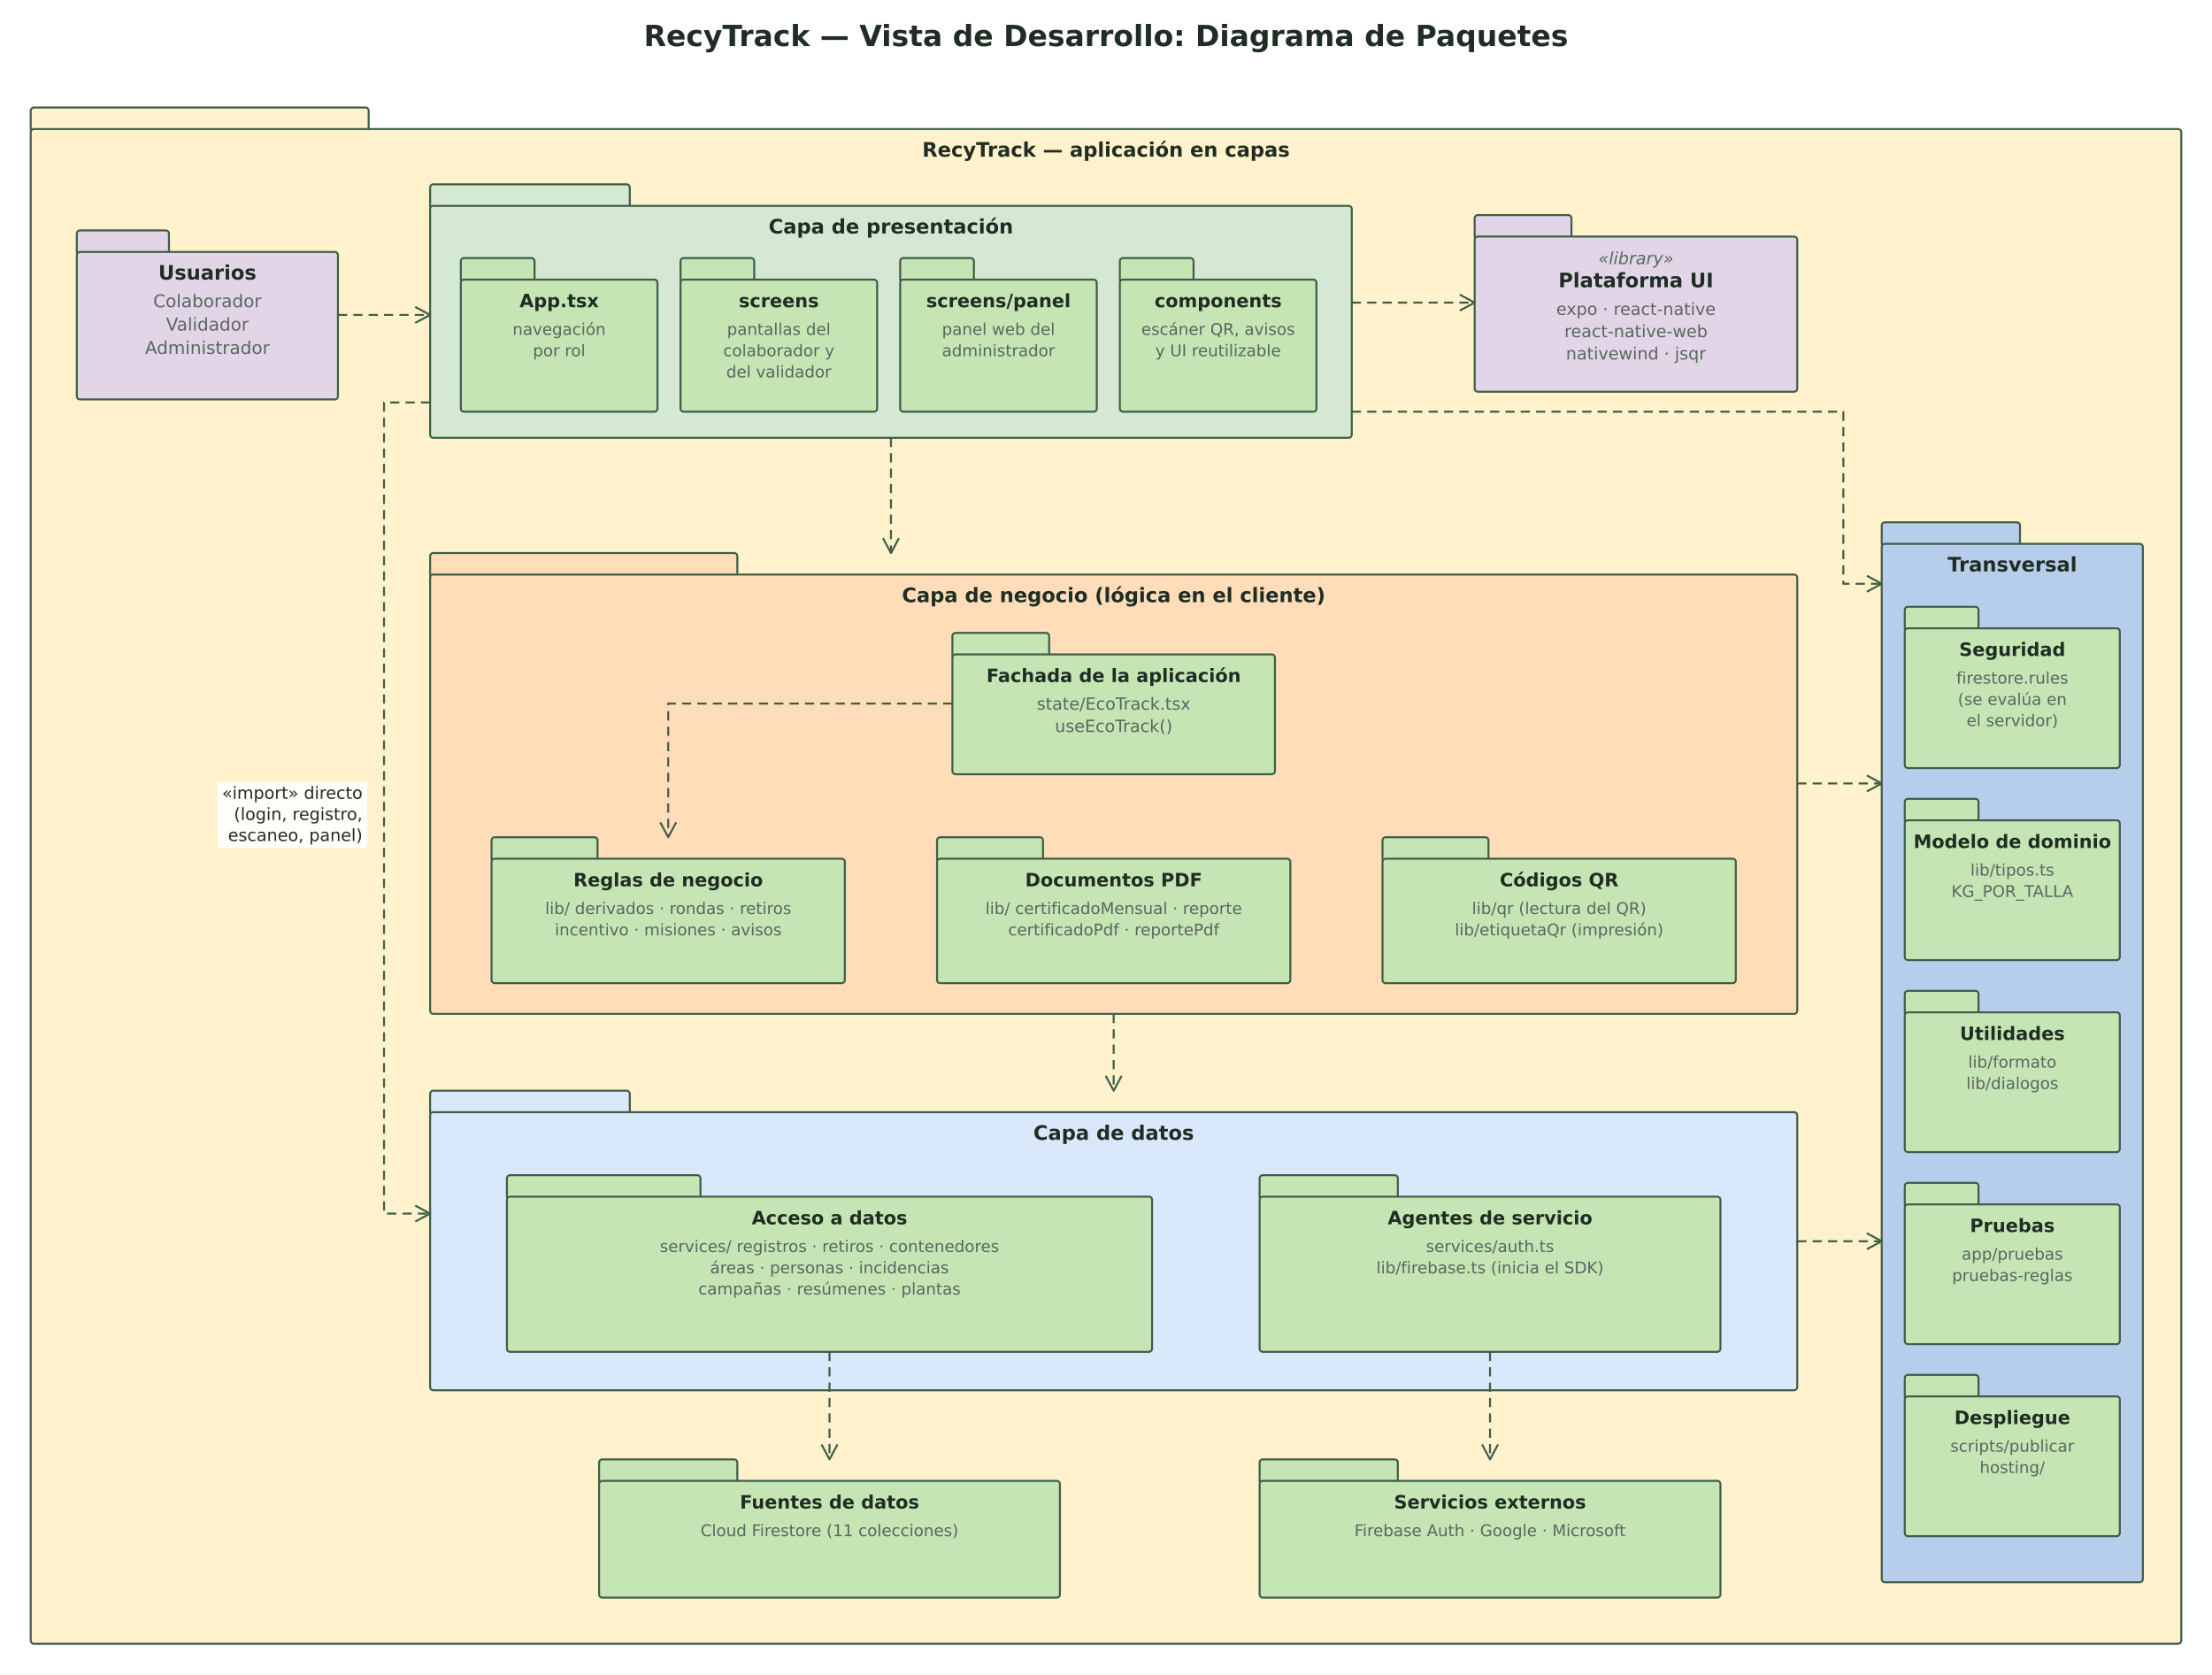
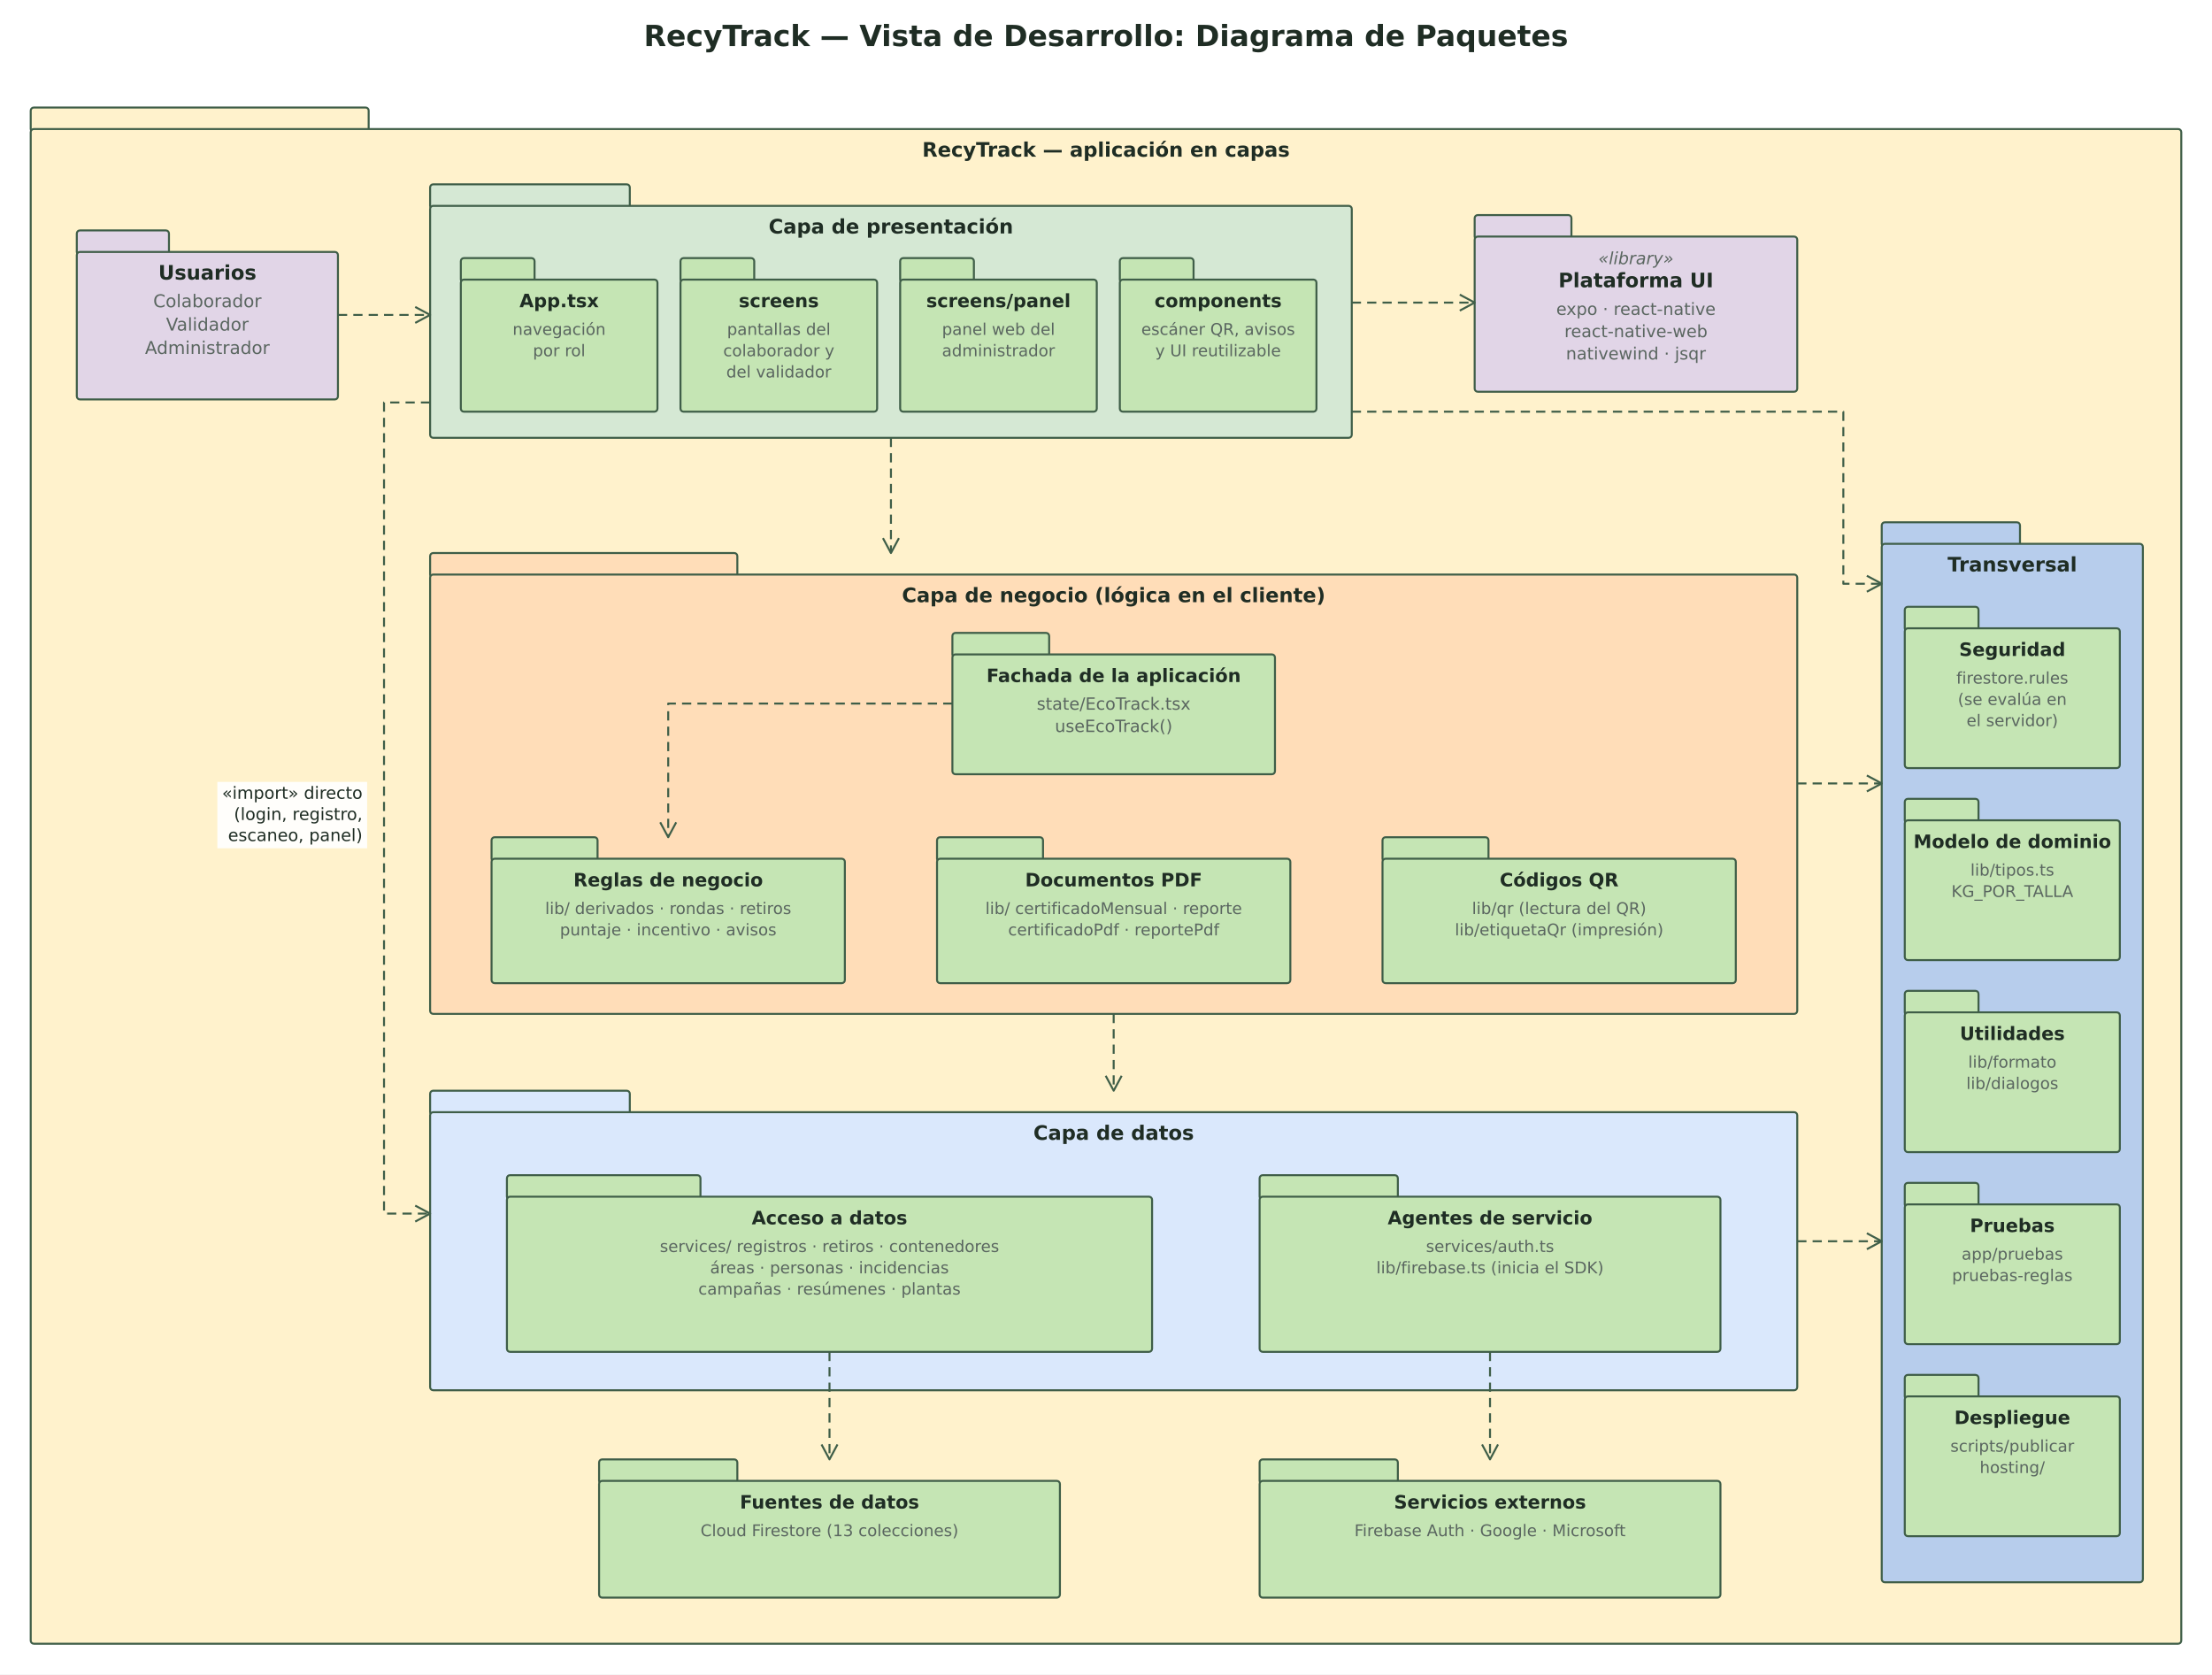
<svg xmlns="http://www.w3.org/2000/svg" width="1440" height="1090" viewBox="0 0 1440 1090">
  <rect width="100%" height="100%" fill="#FFFFFF" />
  <rect x="20.0" y="70.0" width="220.0" height="16.0" rx="2" fill="#FFF2CC" stroke="#3F5E48" stroke-width="1.3" />
  <rect x="20.0" y="84.0" width="1400.0" height="986.0" rx="2" fill="#FFF2CC" stroke="#3F5E48" stroke-width="1.3" />
  <rect x="50.0" y="150.0" width="60.0" height="16.0" rx="2" fill="#E1D5E7" stroke="#3F5E48" stroke-width="1.3" />
  <rect x="50.0" y="164.0" width="170.0" height="96.0" rx="2" fill="#E1D5E7" stroke="#3F5E48" stroke-width="1.3" />
  <rect x="280.0" y="120.0" width="130.0" height="16.0" rx="2" fill="#D5E8D4" stroke="#3F5E48" stroke-width="1.3" />
  <rect x="280.0" y="134.0" width="600.0" height="151.0" rx="2" fill="#D5E8D4" stroke="#3F5E48" stroke-width="1.3" />
  <rect x="960.0" y="140.0" width="63.0" height="16.0" rx="2" fill="#E1D5E7" stroke="#3F5E48" stroke-width="1.3" />
  <rect x="960.0" y="154.0" width="210.0" height="101.0" rx="2" fill="#E1D5E7" stroke="#3F5E48" stroke-width="1.3" />
  <rect x="280.0" y="360.0" width="200.0" height="16.0" rx="2" fill="#FFDDB8" stroke="#3F5E48" stroke-width="1.3" />
  <rect x="280.0" y="374.0" width="890.0" height="286.0" rx="2" fill="#FFDDB8" stroke="#3F5E48" stroke-width="1.3" />
  <rect x="280.0" y="710.0" width="130.0" height="16.0" rx="2" fill="#DAE8FC" stroke="#3F5E48" stroke-width="1.3" />
  <rect x="280.0" y="724.0" width="890.0" height="181.0" rx="2" fill="#DAE8FC" stroke="#3F5E48" stroke-width="1.3" />
  <rect x="390.0" y="950.0" width="90.0" height="16.0" rx="2" fill="#C5E5B4" stroke="#3F5E48" stroke-width="1.3" />
  <rect x="390.0" y="964.0" width="300.0" height="76.0" rx="2" fill="#C5E5B4" stroke="#3F5E48" stroke-width="1.3" />
  <rect x="820.0" y="950.0" width="90.0" height="16.0" rx="2" fill="#C5E5B4" stroke="#3F5E48" stroke-width="1.3" />
  <rect x="820.0" y="964.0" width="300.0" height="76.0" rx="2" fill="#C5E5B4" stroke="#3F5E48" stroke-width="1.3" />
  <rect x="1225.0" y="340.0" width="90.0" height="16.0" rx="2" fill="#B7CDEC" stroke="#3F5E48" stroke-width="1.3" />
  <rect x="1225.0" y="354.0" width="170.0" height="676.0" rx="2" fill="#B7CDEC" stroke="#3F5E48" stroke-width="1.3" />
  <text x="720.0" y="102.0" font-family="DejaVu Sans" font-size="13" font-weight="bold" font-style="normal" text-anchor="middle" fill="#1F2D24">RecyTrack — aplicación en capas</text>
  <rect x="300.0" y="168.0" width="48.0" height="16.0" rx="2" fill="#C5E5B4" stroke="#3F5E48" stroke-width="1.3" />
  <rect x="300.0" y="182.0" width="128.0" height="86.0" rx="2" fill="#C5E5B4" stroke="#3F5E48" stroke-width="1.3" />
  <rect x="443.0" y="168.0" width="48.0" height="16.0" rx="2" fill="#C5E5B4" stroke="#3F5E48" stroke-width="1.3" />
  <rect x="443.0" y="182.0" width="128.0" height="86.0" rx="2" fill="#C5E5B4" stroke="#3F5E48" stroke-width="1.3" />
  <rect x="586.0" y="168.0" width="48.0" height="16.0" rx="2" fill="#C5E5B4" stroke="#3F5E48" stroke-width="1.3" />
  <rect x="586.0" y="182.0" width="128.0" height="86.0" rx="2" fill="#C5E5B4" stroke="#3F5E48" stroke-width="1.3" />
  <rect x="729.0" y="168.0" width="48.0" height="16.0" rx="2" fill="#C5E5B4" stroke="#3F5E48" stroke-width="1.3" />
  <rect x="729.0" y="182.0" width="128.0" height="86.0" rx="2" fill="#C5E5B4" stroke="#3F5E48" stroke-width="1.3" />
  <rect x="620.0" y="412.0" width="63.0" height="16.0" rx="2" fill="#C5E5B4" stroke="#3F5E48" stroke-width="1.3" />
  <rect x="620.0" y="426.0" width="210.0" height="78.0" rx="2" fill="#C5E5B4" stroke="#3F5E48" stroke-width="1.3" />
  <rect x="320.0" y="545.0" width="69.0" height="16.0" rx="2" fill="#C5E5B4" stroke="#3F5E48" stroke-width="1.3" />
  <rect x="320.0" y="559.0" width="230.0" height="81.0" rx="2" fill="#C5E5B4" stroke="#3F5E48" stroke-width="1.3" />
  <rect x="610.0" y="545.0" width="69.0" height="16.0" rx="2" fill="#C5E5B4" stroke="#3F5E48" stroke-width="1.3" />
  <rect x="610.0" y="559.0" width="230.0" height="81.0" rx="2" fill="#C5E5B4" stroke="#3F5E48" stroke-width="1.3" />
  <rect x="900.0" y="545.0" width="69.0" height="16.0" rx="2" fill="#C5E5B4" stroke="#3F5E48" stroke-width="1.3" />
  <rect x="900.0" y="559.0" width="230.0" height="81.0" rx="2" fill="#C5E5B4" stroke="#3F5E48" stroke-width="1.3" />
  <rect x="330.0" y="765.0" width="126.0" height="16.0" rx="2" fill="#C5E5B4" stroke="#3F5E48" stroke-width="1.3" />
  <rect x="330.0" y="779.0" width="420.0" height="101.0" rx="2" fill="#C5E5B4" stroke="#3F5E48" stroke-width="1.3" />
  <rect x="820.0" y="765.0" width="90.0" height="16.0" rx="2" fill="#C5E5B4" stroke="#3F5E48" stroke-width="1.3" />
  <rect x="820.0" y="779.0" width="300.0" height="101.0" rx="2" fill="#C5E5B4" stroke="#3F5E48" stroke-width="1.3" />
  <rect x="1240.0" y="395.0" width="48.0" height="16.0" rx="2" fill="#C5E5B4" stroke="#3F5E48" stroke-width="1.3" />
  <rect x="1240.0" y="409.0" width="140.0" height="91.0" rx="2" fill="#C5E5B4" stroke="#3F5E48" stroke-width="1.3" />
  <rect x="1240.0" y="520.0" width="48.0" height="16.0" rx="2" fill="#C5E5B4" stroke="#3F5E48" stroke-width="1.3" />
  <rect x="1240.0" y="534.0" width="140.0" height="91.0" rx="2" fill="#C5E5B4" stroke="#3F5E48" stroke-width="1.3" />
  <rect x="1240.0" y="645.0" width="48.0" height="16.0" rx="2" fill="#C5E5B4" stroke="#3F5E48" stroke-width="1.3" />
  <rect x="1240.0" y="659.0" width="140.0" height="91.0" rx="2" fill="#C5E5B4" stroke="#3F5E48" stroke-width="1.3" />
  <rect x="1240.0" y="770.0" width="48.0" height="16.0" rx="2" fill="#C5E5B4" stroke="#3F5E48" stroke-width="1.3" />
  <rect x="1240.0" y="784.0" width="140.0" height="91.0" rx="2" fill="#C5E5B4" stroke="#3F5E48" stroke-width="1.3" />
  <rect x="1240.0" y="895.0" width="48.0" height="16.0" rx="2" fill="#C5E5B4" stroke="#3F5E48" stroke-width="1.3" />
  <rect x="1240.0" y="909.0" width="140.0" height="91.0" rx="2" fill="#C5E5B4" stroke="#3F5E48" stroke-width="1.3" />
  <text x="135.0" y="182.0" font-family="DejaVu Sans" font-size="13" font-weight="bold" font-style="normal" text-anchor="middle" fill="#1F2D24">Usuarios</text>
  <text x="135.0" y="200.0" font-family="DejaVu Sans" font-size="11.5" font-weight="normal" font-style="normal" text-anchor="middle" fill="#5A6660">Colaborador</text>
  <text x="135.0" y="215.2" font-family="DejaVu Sans" font-size="11.5" font-weight="normal" font-style="normal" text-anchor="middle" fill="#5A6660">Validador</text>
  <text x="135.0" y="230.4" font-family="DejaVu Sans" font-size="11.5" font-weight="normal" font-style="normal" text-anchor="middle" fill="#5A6660">Administrador</text>
  <text x="580.0" y="152.0" font-family="DejaVu Sans" font-size="13" font-weight="bold" font-style="normal" text-anchor="middle" fill="#1F2D24">Capa de presentación</text>
  <text x="1065.0" y="172.0" font-family="DejaVu Sans" font-size="11" font-weight="normal" font-style="italic" text-anchor="middle" fill="#5A6660">«library»</text>
  <text x="1065.0" y="187.0" font-family="DejaVu Sans" font-size="13" font-weight="bold" font-style="normal" text-anchor="middle" fill="#1F2D24">Plataforma UI</text>
  <text x="1065.0" y="205.0" font-family="DejaVu Sans" font-size="11" font-weight="normal" font-style="normal" text-anchor="middle" fill="#5A6660">expo · react-native</text>
  <text x="1065.0" y="219.5" font-family="DejaVu Sans" font-size="11" font-weight="normal" font-style="normal" text-anchor="middle" fill="#5A6660">react-native-web</text>
  <text x="1065.0" y="234.0" font-family="DejaVu Sans" font-size="11" font-weight="normal" font-style="normal" text-anchor="middle" fill="#5A6660">nativewind · jsqr</text>
  <text x="725.0" y="392.0" font-family="DejaVu Sans" font-size="13" font-weight="bold" font-style="normal" text-anchor="middle" fill="#1F2D24">Capa de negocio (lógica en el cliente)</text>
  <text x="725.0" y="742.0" font-family="DejaVu Sans" font-size="13" font-weight="bold" font-style="normal" text-anchor="middle" fill="#1F2D24">Capa de datos</text>
  <text x="540.0" y="982.0" font-family="DejaVu Sans" font-size="12" font-weight="bold" font-style="normal" text-anchor="middle" fill="#1F2D24">Fuentes de datos</text>
-   <text x="540.0" y="1000.0" font-family="DejaVu Sans" font-size="10.5" font-weight="normal" font-style="normal" text-anchor="middle" fill="#5A6660">Cloud Firestore (11 colecciones)</text>
+   <text x="540.0" y="1000.0" font-family="DejaVu Sans" font-size="10.5" font-weight="normal" font-style="normal" text-anchor="middle" fill="#5A6660">Cloud Firestore (13 colecciones)</text>
  <text x="970.0" y="982.0" font-family="DejaVu Sans" font-size="12" font-weight="bold" font-style="normal" text-anchor="middle" fill="#1F2D24">Servicios externos</text>
  <text x="970.0" y="1000.0" font-family="DejaVu Sans" font-size="10.5" font-weight="normal" font-style="normal" text-anchor="middle" fill="#5A6660">Firebase Auth · Google · Microsoft</text>
  <text x="1310.0" y="372.0" font-family="DejaVu Sans" font-size="13" font-weight="bold" font-style="normal" text-anchor="middle" fill="#1F2D24">Transversal</text>
  <text x="364.0" y="200.0" font-family="DejaVu Sans" font-size="12" font-weight="bold" font-style="normal" text-anchor="middle" fill="#1F2D24">App.tsx</text>
  <text x="364.0" y="218.0" font-family="DejaVu Sans" font-size="10.5" font-weight="normal" font-style="normal" text-anchor="middle" fill="#5A6660">navegación</text>
  <text x="364.0" y="231.9" font-family="DejaVu Sans" font-size="10.5" font-weight="normal" font-style="normal" text-anchor="middle" fill="#5A6660">por rol</text>
  <text x="507.0" y="200.0" font-family="DejaVu Sans" font-size="12" font-weight="bold" font-style="normal" text-anchor="middle" fill="#1F2D24">screens</text>
  <text x="507.0" y="218.0" font-family="DejaVu Sans" font-size="10.5" font-weight="normal" font-style="normal" text-anchor="middle" fill="#5A6660">pantallas del</text>
  <text x="507.0" y="231.9" font-family="DejaVu Sans" font-size="10.5" font-weight="normal" font-style="normal" text-anchor="middle" fill="#5A6660">colaborador y</text>
  <text x="507.0" y="245.7" font-family="DejaVu Sans" font-size="10.5" font-weight="normal" font-style="normal" text-anchor="middle" fill="#5A6660">del validador</text>
  <text x="650.0" y="200.0" font-family="DejaVu Sans" font-size="12" font-weight="bold" font-style="normal" text-anchor="middle" fill="#1F2D24">screens/panel</text>
  <text x="650.0" y="218.0" font-family="DejaVu Sans" font-size="10.5" font-weight="normal" font-style="normal" text-anchor="middle" fill="#5A6660">panel web del</text>
  <text x="650.0" y="231.9" font-family="DejaVu Sans" font-size="10.5" font-weight="normal" font-style="normal" text-anchor="middle" fill="#5A6660">administrador</text>
  <text x="793.0" y="200.0" font-family="DejaVu Sans" font-size="12" font-weight="bold" font-style="normal" text-anchor="middle" fill="#1F2D24">components</text>
  <text x="793.0" y="218.0" font-family="DejaVu Sans" font-size="10.5" font-weight="normal" font-style="normal" text-anchor="middle" fill="#5A6660">escáner QR, avisos</text>
  <text x="793.0" y="231.9" font-family="DejaVu Sans" font-size="10.5" font-weight="normal" font-style="normal" text-anchor="middle" fill="#5A6660">y UI reutilizable</text>
  <text x="725.0" y="444.0" font-family="DejaVu Sans" font-size="12" font-weight="bold" font-style="normal" text-anchor="middle" fill="#1F2D24">Fachada de la aplicación</text>
  <text x="725.0" y="462.0" font-family="DejaVu Sans" font-size="11" font-weight="normal" font-style="normal" text-anchor="middle" fill="#5A6660">state/EcoTrack.tsx</text>
  <text x="725.0" y="476.5" font-family="DejaVu Sans" font-size="11" font-weight="normal" font-style="normal" text-anchor="middle" fill="#5A6660">useEcoTrack()</text>
  <text x="435.0" y="577.0" font-family="DejaVu Sans" font-size="12" font-weight="bold" font-style="normal" text-anchor="middle" fill="#1F2D24">Reglas de negocio</text>
  <text x="435.0" y="595.0" font-family="DejaVu Sans" font-size="10.5" font-weight="normal" font-style="normal" text-anchor="middle" fill="#5A6660">lib/ derivados · rondas · retiros</text>
-   <text x="435.0" y="608.9" font-family="DejaVu Sans" font-size="10.5" font-weight="normal" font-style="normal" text-anchor="middle" fill="#5A6660">incentivo · misiones · avisos</text>
+   <text x="435.0" y="608.9" font-family="DejaVu Sans" font-size="10.5" font-weight="normal" font-style="normal" text-anchor="middle" fill="#5A6660">puntaje · incentivo · avisos</text>
  <text x="725.0" y="577.0" font-family="DejaVu Sans" font-size="12" font-weight="bold" font-style="normal" text-anchor="middle" fill="#1F2D24">Documentos PDF</text>
  <text x="725.0" y="595.0" font-family="DejaVu Sans" font-size="10.5" font-weight="normal" font-style="normal" text-anchor="middle" fill="#5A6660">lib/ certificadoMensual · reporte</text>
  <text x="725.0" y="608.9" font-family="DejaVu Sans" font-size="10.5" font-weight="normal" font-style="normal" text-anchor="middle" fill="#5A6660">certificadoPdf · reportePdf</text>
  <text x="1015.0" y="577.0" font-family="DejaVu Sans" font-size="12" font-weight="bold" font-style="normal" text-anchor="middle" fill="#1F2D24">Códigos QR</text>
  <text x="1015.0" y="595.0" font-family="DejaVu Sans" font-size="10.5" font-weight="normal" font-style="normal" text-anchor="middle" fill="#5A6660">lib/qr (lectura del QR)</text>
  <text x="1015.0" y="608.9" font-family="DejaVu Sans" font-size="10.5" font-weight="normal" font-style="normal" text-anchor="middle" fill="#5A6660">lib/etiquetaQr (impresión)</text>
  <text x="540.0" y="797.0" font-family="DejaVu Sans" font-size="12" font-weight="bold" font-style="normal" text-anchor="middle" fill="#1F2D24">Acceso a datos</text>
  <text x="540.0" y="815.0" font-family="DejaVu Sans" font-size="10.5" font-weight="normal" font-style="normal" text-anchor="middle" fill="#5A6660">services/ registros · retiros · contenedores</text>
  <text x="540.0" y="828.9" font-family="DejaVu Sans" font-size="10.5" font-weight="normal" font-style="normal" text-anchor="middle" fill="#5A6660">áreas · personas · incidencias</text>
  <text x="540.0" y="842.7" font-family="DejaVu Sans" font-size="10.5" font-weight="normal" font-style="normal" text-anchor="middle" fill="#5A6660">campañas · resúmenes · plantas</text>
  <text x="970.0" y="797.0" font-family="DejaVu Sans" font-size="12" font-weight="bold" font-style="normal" text-anchor="middle" fill="#1F2D24">Agentes de servicio</text>
  <text x="970.0" y="815.0" font-family="DejaVu Sans" font-size="10.5" font-weight="normal" font-style="normal" text-anchor="middle" fill="#5A6660">services/auth.ts</text>
  <text x="970.0" y="828.9" font-family="DejaVu Sans" font-size="10.5" font-weight="normal" font-style="normal" text-anchor="middle" fill="#5A6660">lib/firebase.ts (inicia el SDK)</text>
  <text x="1310.0" y="427.0" font-family="DejaVu Sans" font-size="12" font-weight="bold" font-style="normal" text-anchor="middle" fill="#1F2D24">Seguridad</text>
  <text x="1310.0" y="445.0" font-family="DejaVu Sans" font-size="10.5" font-weight="normal" font-style="normal" text-anchor="middle" fill="#5A6660">firestore.rules</text>
  <text x="1310.0" y="458.9" font-family="DejaVu Sans" font-size="10.5" font-weight="normal" font-style="normal" text-anchor="middle" fill="#5A6660">(se evalúa en</text>
  <text x="1310.0" y="472.7" font-family="DejaVu Sans" font-size="10.5" font-weight="normal" font-style="normal" text-anchor="middle" fill="#5A6660">el servidor)</text>
  <text x="1310.0" y="552.0" font-family="DejaVu Sans" font-size="12" font-weight="bold" font-style="normal" text-anchor="middle" fill="#1F2D24">Modelo de dominio</text>
  <text x="1310.0" y="570.0" font-family="DejaVu Sans" font-size="10.5" font-weight="normal" font-style="normal" text-anchor="middle" fill="#5A6660">lib/tipos.ts</text>
  <text x="1310.0" y="583.9" font-family="DejaVu Sans" font-size="10.5" font-weight="normal" font-style="normal" text-anchor="middle" fill="#5A6660">KG_POR_TALLA</text>
  <text x="1310.0" y="677.0" font-family="DejaVu Sans" font-size="12" font-weight="bold" font-style="normal" text-anchor="middle" fill="#1F2D24">Utilidades</text>
  <text x="1310.0" y="695.0" font-family="DejaVu Sans" font-size="10.5" font-weight="normal" font-style="normal" text-anchor="middle" fill="#5A6660">lib/formato</text>
  <text x="1310.0" y="708.9" font-family="DejaVu Sans" font-size="10.5" font-weight="normal" font-style="normal" text-anchor="middle" fill="#5A6660">lib/dialogos</text>
  <text x="1310.0" y="802.0" font-family="DejaVu Sans" font-size="12" font-weight="bold" font-style="normal" text-anchor="middle" fill="#1F2D24">Pruebas</text>
  <text x="1310.0" y="820.0" font-family="DejaVu Sans" font-size="10.5" font-weight="normal" font-style="normal" text-anchor="middle" fill="#5A6660">app/pruebas</text>
  <text x="1310.0" y="833.9" font-family="DejaVu Sans" font-size="10.5" font-weight="normal" font-style="normal" text-anchor="middle" fill="#5A6660">pruebas-reglas</text>
  <text x="1310.0" y="927.0" font-family="DejaVu Sans" font-size="12" font-weight="bold" font-style="normal" text-anchor="middle" fill="#1F2D24">Despliegue</text>
  <text x="1310.0" y="945.0" font-family="DejaVu Sans" font-size="10.5" font-weight="normal" font-style="normal" text-anchor="middle" fill="#5A6660">scripts/publicar</text>
  <text x="1310.0" y="958.9" font-family="DejaVu Sans" font-size="10.5" font-weight="normal" font-style="normal" text-anchor="middle" fill="#5A6660">hosting/</text>
  <text x="720.0" y="30.0" font-family="DejaVu Sans" font-size="19" font-weight="bold" font-style="normal" text-anchor="middle" fill="#1F2D24">RecyTrack — Vista de Desarrollo: Diagrama de Paquetes</text>
  <path d="M220.0,205.0 L280.0,205.0" fill="none" stroke="#3F5E48" stroke-width="1.3" stroke-linejoin="round" stroke-dasharray="6,4" />
  <path d="M270.3,210.2 L280.0,205.0 L270.3,199.8" fill="none" stroke="#3F5E48" stroke-width="1.3" stroke-linejoin="round" />
  <path d="M880.0,197.0 L960.0,197.0" fill="none" stroke="#3F5E48" stroke-width="1.3" stroke-linejoin="round" stroke-dasharray="6,4" />
  <path d="M950.3,202.2 L960.0,197.0 L950.3,191.8" fill="none" stroke="#3F5E48" stroke-width="1.3" stroke-linejoin="round" />
  <path d="M580.0,285.0 L580.0,360.0" fill="none" stroke="#3F5E48" stroke-width="1.3" stroke-linejoin="round" stroke-dasharray="6,4" />
  <path d="M574.8,350.3 L580.0,360.0 L585.2,350.3" fill="none" stroke="#3F5E48" stroke-width="1.3" stroke-linejoin="round" />
  <path d="M725.0,660.0 L725.0,710.0" fill="none" stroke="#3F5E48" stroke-width="1.3" stroke-linejoin="round" stroke-dasharray="6,4" />
  <path d="M719.8,700.3 L725.0,710.0 L730.2,700.3" fill="none" stroke="#3F5E48" stroke-width="1.3" stroke-linejoin="round" />
  <path d="M620.0,458.0 L435.0,458.0 L435.0,545.0" fill="none" stroke="#3F5E48" stroke-width="1.3" stroke-linejoin="round" stroke-dasharray="6,4" />
  <path d="M429.8,535.3 L435.0,545.0 L440.2,535.3" fill="none" stroke="#3F5E48" stroke-width="1.3" stroke-linejoin="round" />
  <path d="M540.0,880.0 L540.0,950.0" fill="none" stroke="#3F5E48" stroke-width="1.3" stroke-linejoin="round" stroke-dasharray="6,4" />
  <path d="M534.8,940.3 L540.0,950.0 L545.2,940.3" fill="none" stroke="#3F5E48" stroke-width="1.3" stroke-linejoin="round" />
  <path d="M970.0,880.0 L970.0,950.0" fill="none" stroke="#3F5E48" stroke-width="1.3" stroke-linejoin="round" stroke-dasharray="6,4" />
  <path d="M964.8,940.3 L970.0,950.0 L975.2,940.3" fill="none" stroke="#3F5E48" stroke-width="1.3" stroke-linejoin="round" />
  <path d="M880.0,268.0 L1200.0,268.0 L1200.0,380.0 L1225.0,380.0" fill="none" stroke="#3F5E48" stroke-width="1.3" stroke-linejoin="round" stroke-dasharray="6,4" />
  <path d="M1215.3,385.2 L1225.0,380.0 L1215.3,374.8" fill="none" stroke="#3F5E48" stroke-width="1.3" stroke-linejoin="round" />
  <path d="M1170.0,510.0 L1225.0,510.0" fill="none" stroke="#3F5E48" stroke-width="1.3" stroke-linejoin="round" stroke-dasharray="6,4" />
  <path d="M1215.3,515.2 L1225.0,510.0 L1215.3,504.8" fill="none" stroke="#3F5E48" stroke-width="1.3" stroke-linejoin="round" />
  <path d="M1170.0,808.0 L1225.0,808.0" fill="none" stroke="#3F5E48" stroke-width="1.3" stroke-linejoin="round" stroke-dasharray="6,4" />
  <path d="M1215.3,813.2 L1225.0,808.0 L1215.3,802.8" fill="none" stroke="#3F5E48" stroke-width="1.3" stroke-linejoin="round" />
  <path d="M280.0,262.0 L250.0,262.0 L250.0,790.0 L280.0,790.0" fill="none" stroke="#3F5E48" stroke-width="1.3" stroke-linejoin="round" stroke-dasharray="6,4" />
  <path d="M270.3,795.2 L280.0,790.0 L270.3,784.8" fill="none" stroke="#3F5E48" stroke-width="1.3" stroke-linejoin="round" />
  <rect x="141.5" y="509.0" width="97.5" height="43.2" fill="#FFFFFF" fill-opacity="0.92" />
  <text x="236.0" y="520.0" font-family="DejaVu Sans" font-size="11" font-weight="normal" font-style="normal" text-anchor="end" fill="#1F2D24">«import» directo</text>
  <text x="236.0" y="533.8" font-family="DejaVu Sans" font-size="11" font-weight="normal" font-style="normal" text-anchor="end" fill="#1F2D24">(login, registro,</text>
  <text x="236.0" y="547.5" font-family="DejaVu Sans" font-size="11" font-weight="normal" font-style="normal" text-anchor="end" fill="#1F2D24">escaneo, panel)</text>
</svg>
